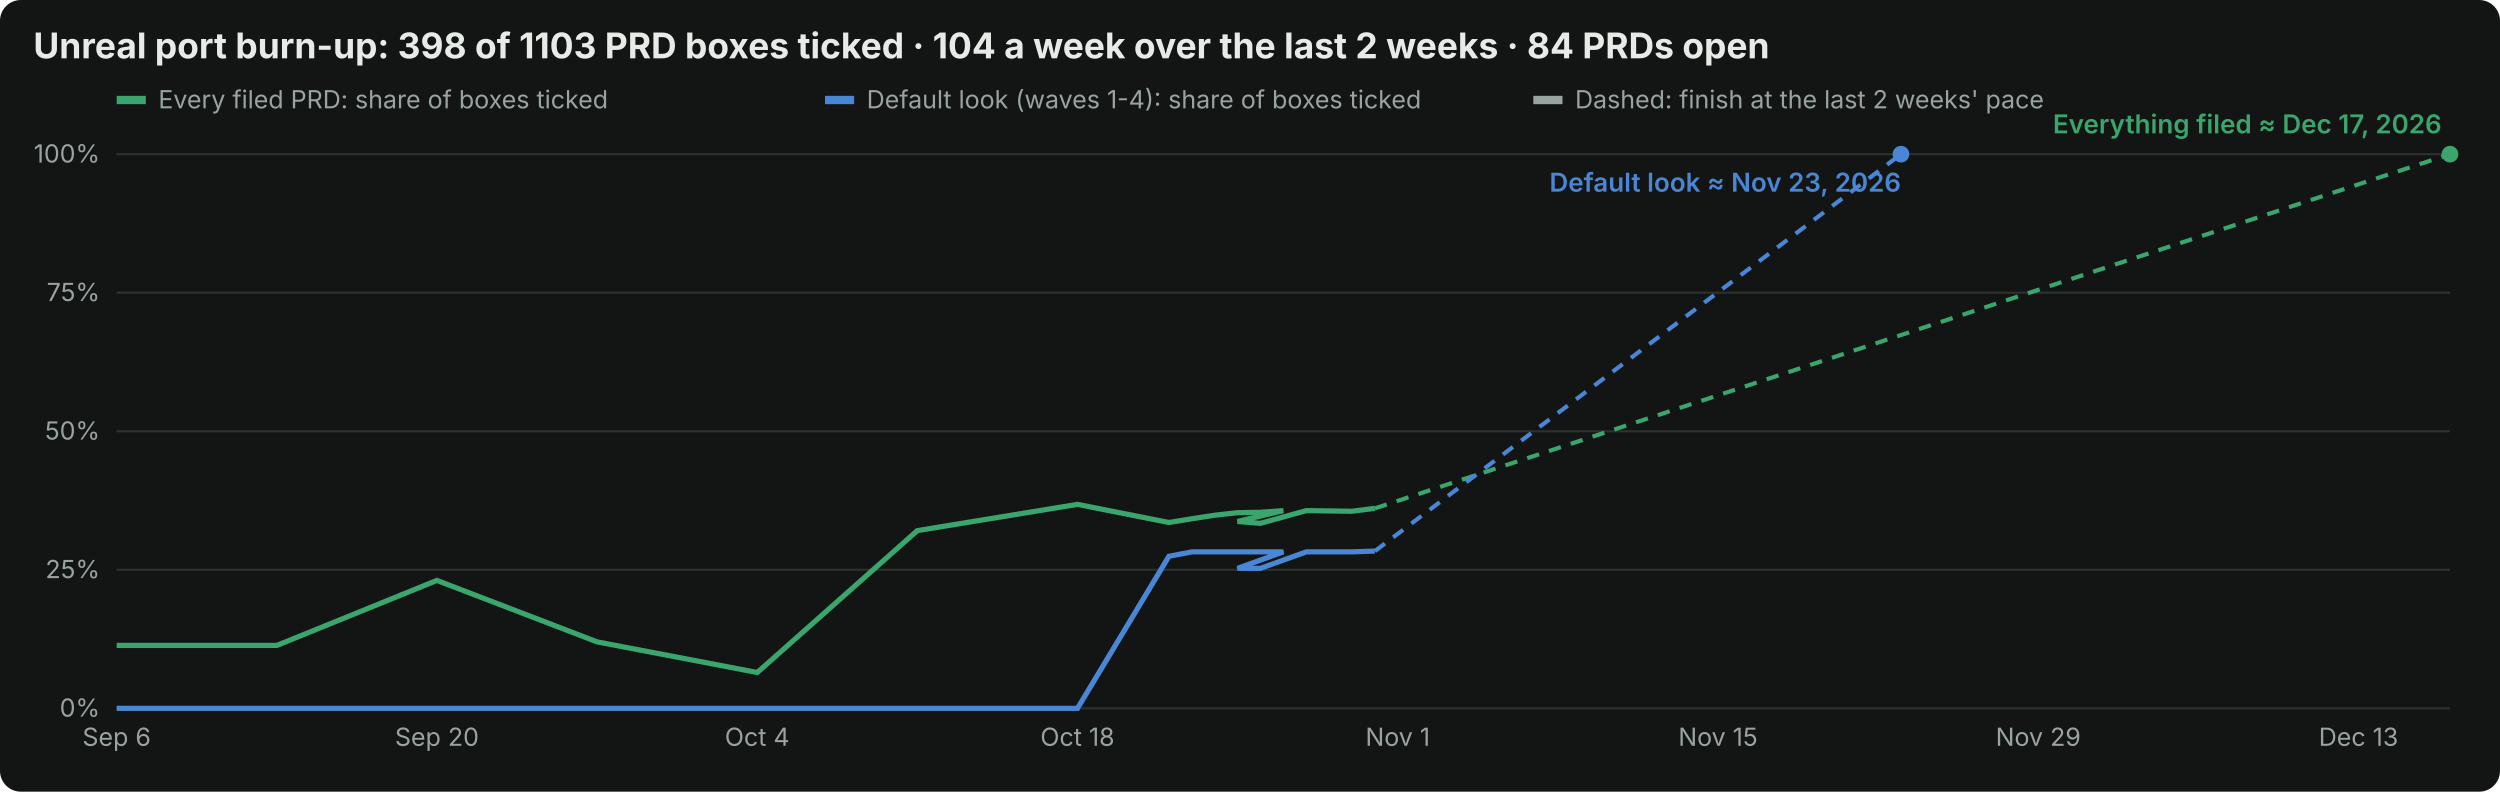
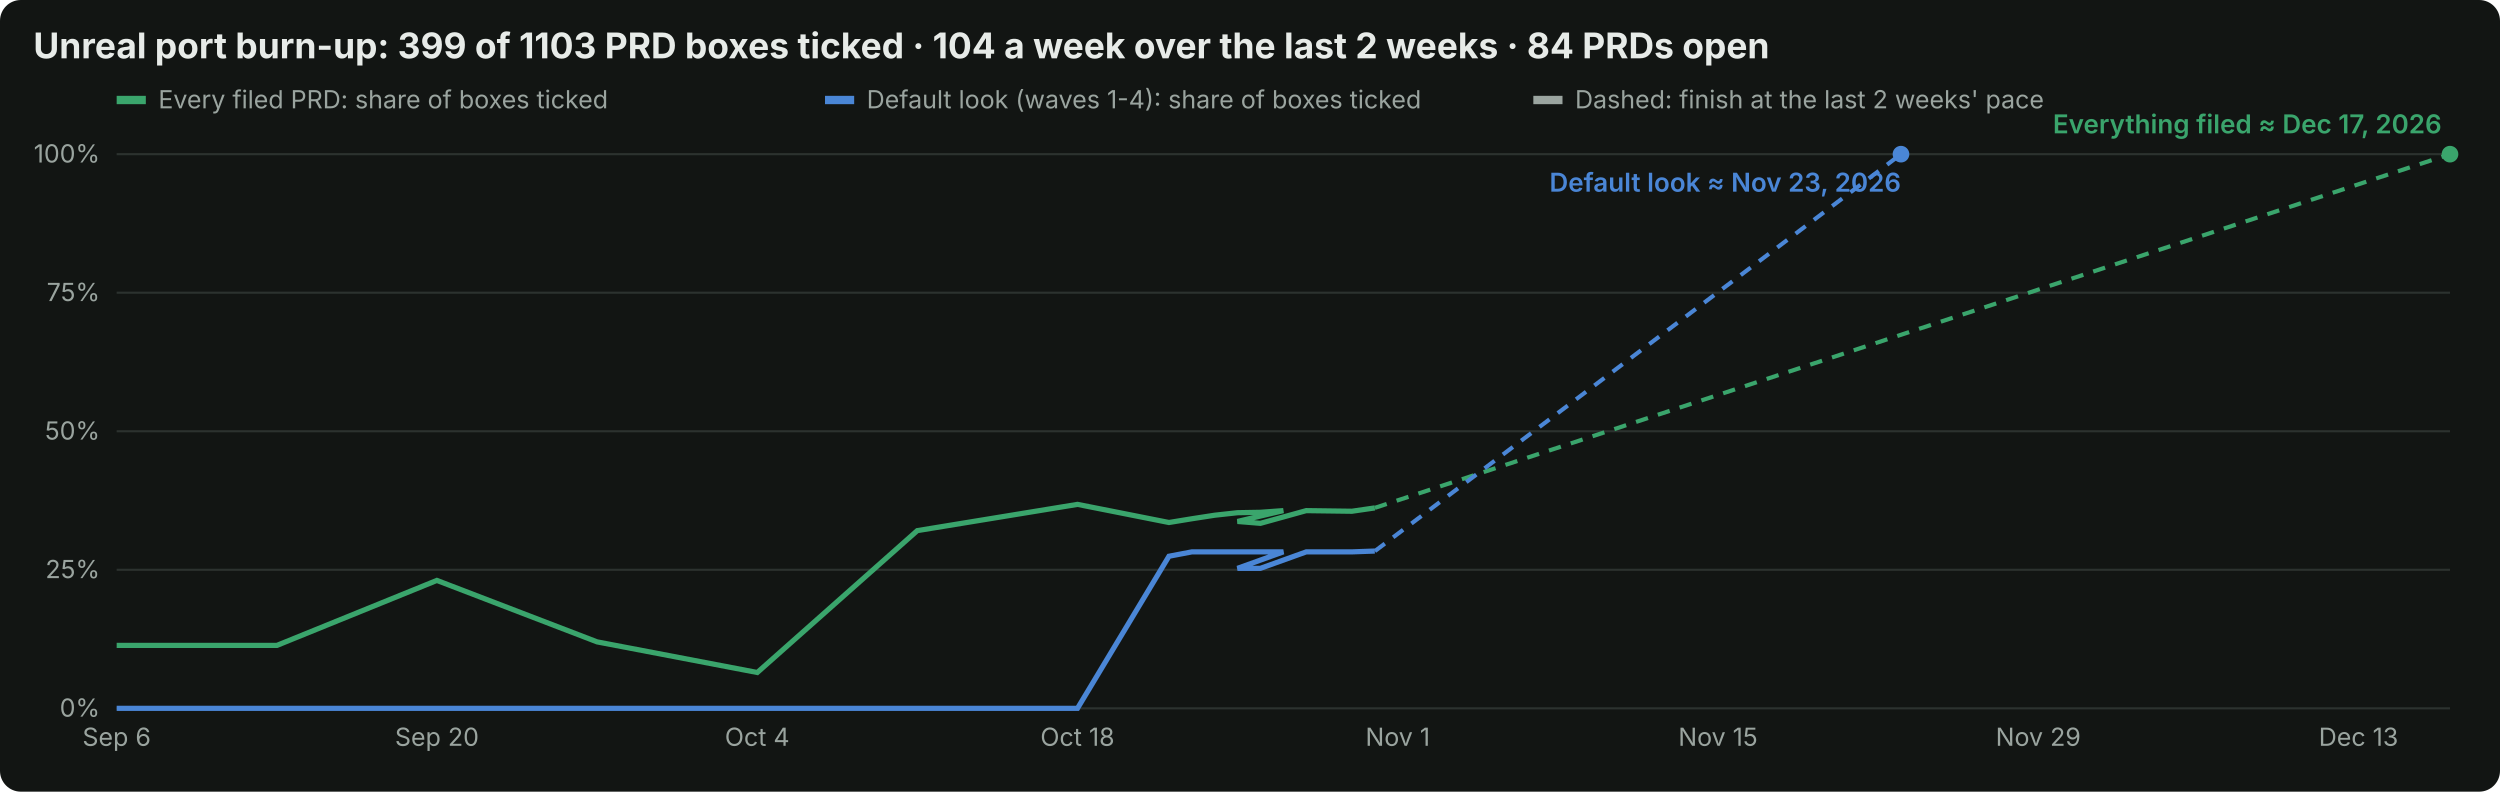
<svg xmlns="http://www.w3.org/2000/svg" viewBox="0 0 1200 380" width="1200" height="380" font-family="system-ui, -apple-system, Segoe UI, sans-serif">
  <style>.h{fill:#e7ebe8;font-size:17px;font-weight:700}.t{fill:#9aa49f;font-size:12px}.e{font-size:12.5px;font-weight:600}</style>
  <rect width="1200" height="380" rx="10" fill="#121513" />
-   <text x="16" y="28" class="h">Unreal port burn-up: 398 of 1103 PRD boxes ticked · 104 a week over the last 2 weeks · 84 PRDs open</text>
+   <text x="16" y="28" class="h">Unreal port burn-up: 399 of 1103 PRD boxes ticked · 104 a week over the last 2 weeks · 84 PRDs open</text>
  <rect x="56" y="46" width="14" height="4" fill="#3aa56c" />
  <text x="76" y="52" class="t">Every filed PRD: share of boxes ticked</text>
  <rect x="396" y="46" width="14" height="4" fill="#4a86d6" />
  <text x="416" y="52" class="t">Default look (waves 1-4): share of boxes ticked</text>
  <rect x="736" y="46" width="14" height="4" fill="#9aa49f" />
  <text x="756" y="52" class="t">Dashed: finish at the last 2 weeks' pace</text>
  <line x1="56" x2="1176" y1="340" y2="340" stroke="#2c322f" />
  <text x="48" y="344" class="t" text-anchor="end">0%</text>
  <line x1="56" x2="1176" y1="273.5" y2="273.5" stroke="#2c322f" />
  <text x="48" y="277.5" class="t" text-anchor="end">25%</text>
  <line x1="56" x2="1176" y1="207" y2="207" stroke="#2c322f" />
  <text x="48" y="211" class="t" text-anchor="end">50%</text>
  <line x1="56" x2="1176" y1="140.5" y2="140.5" stroke="#2c322f" />
  <text x="48" y="144.5" class="t" text-anchor="end">75%</text>
  <line x1="56" x2="1176" y1="74" y2="74" stroke="#2c322f" />
  <text x="48" y="78" class="t" text-anchor="end">100%</text>
  <text x="56" y="358" class="t" text-anchor="middle">Sep 6</text>
  <text x="209.725" y="358" class="t" text-anchor="middle">Sep 20</text>
  <text x="363.451" y="358" class="t" text-anchor="middle">Oct 4</text>
  <text x="517.176" y="358" class="t" text-anchor="middle">Oct 18</text>
  <text x="670.902" y="358" class="t" text-anchor="middle">Nov 1</text>
  <text x="824.627" y="358" class="t" text-anchor="middle">Nov 15</text>
  <text x="978.353" y="358" class="t" text-anchor="middle">Nov 29</text>
  <text x="1132.078" y="358" class="t" text-anchor="middle">Dec 13</text>
-   <path d="M56.0,309.8L132.9,309.8L209.7,278.6L286.6,308.1L363.5,322.8L440.3,254.7L517.2,242.1L561.1,250.8L572.1,249.0L583.1,247.3L594.0,246.1L605.0,245.9L616.0,245.1L594.0,250.3L605.0,251.2L627.0,245.1L648.9,245.4L659.9,244.0" stroke="#3aa56c" stroke-width="2.5" fill="none" />
+   <path d="M56.0,309.8L132.9,309.8L209.7,278.6L286.6,308.1L363.5,322.8L440.3,254.7L517.2,242.1L561.1,250.8L572.1,249.0L583.1,247.3L594.0,246.1L605.0,245.9L616.0,245.1L594.0,250.3L605.0,251.2L627.0,245.1L648.9,245.4L659.9,243.8" stroke="#3aa56c" stroke-width="2.5" fill="none" />
  <path d="M56.0,340.0L132.9,340.0L209.7,340.0L286.6,340.0L363.5,340.0L440.3,340.0L517.2,340.0L561.1,267.0L572.1,264.9L583.1,264.9L594.0,264.9L605.0,264.9L616.0,264.9L594.0,272.8L605.0,272.8L627.0,264.9L648.9,264.9L659.9,264.5" stroke="#4a86d6" stroke-width="2.5" fill="none" />
-   <path d="M659.922,244.018L1176,74" stroke="#3aa56c" stroke-width="2" stroke-dasharray="6 5" fill="none" />
+   <path d="M659.922,243.777L1176,74" stroke="#3aa56c" stroke-width="2" stroke-dasharray="6 5" fill="none" />
  <circle cx="1176" cy="74" r="4" fill="#3aa56c" />
  <text x="1172" y="64" class="e" fill="#3aa56c" text-anchor="end">Everything filed ≈ Dec 17, 2026</text>
  <path d="M659.922,264.543L912.471,74" stroke="#4a86d6" stroke-width="2" stroke-dasharray="6 5" fill="none" />
  <circle cx="912.471" cy="74" r="4" fill="#4a86d6" />
  <text x="912.471" y="92" class="e" fill="#4a86d6" text-anchor="end">Default look ≈ Nov 23, 2026</text>
</svg>
